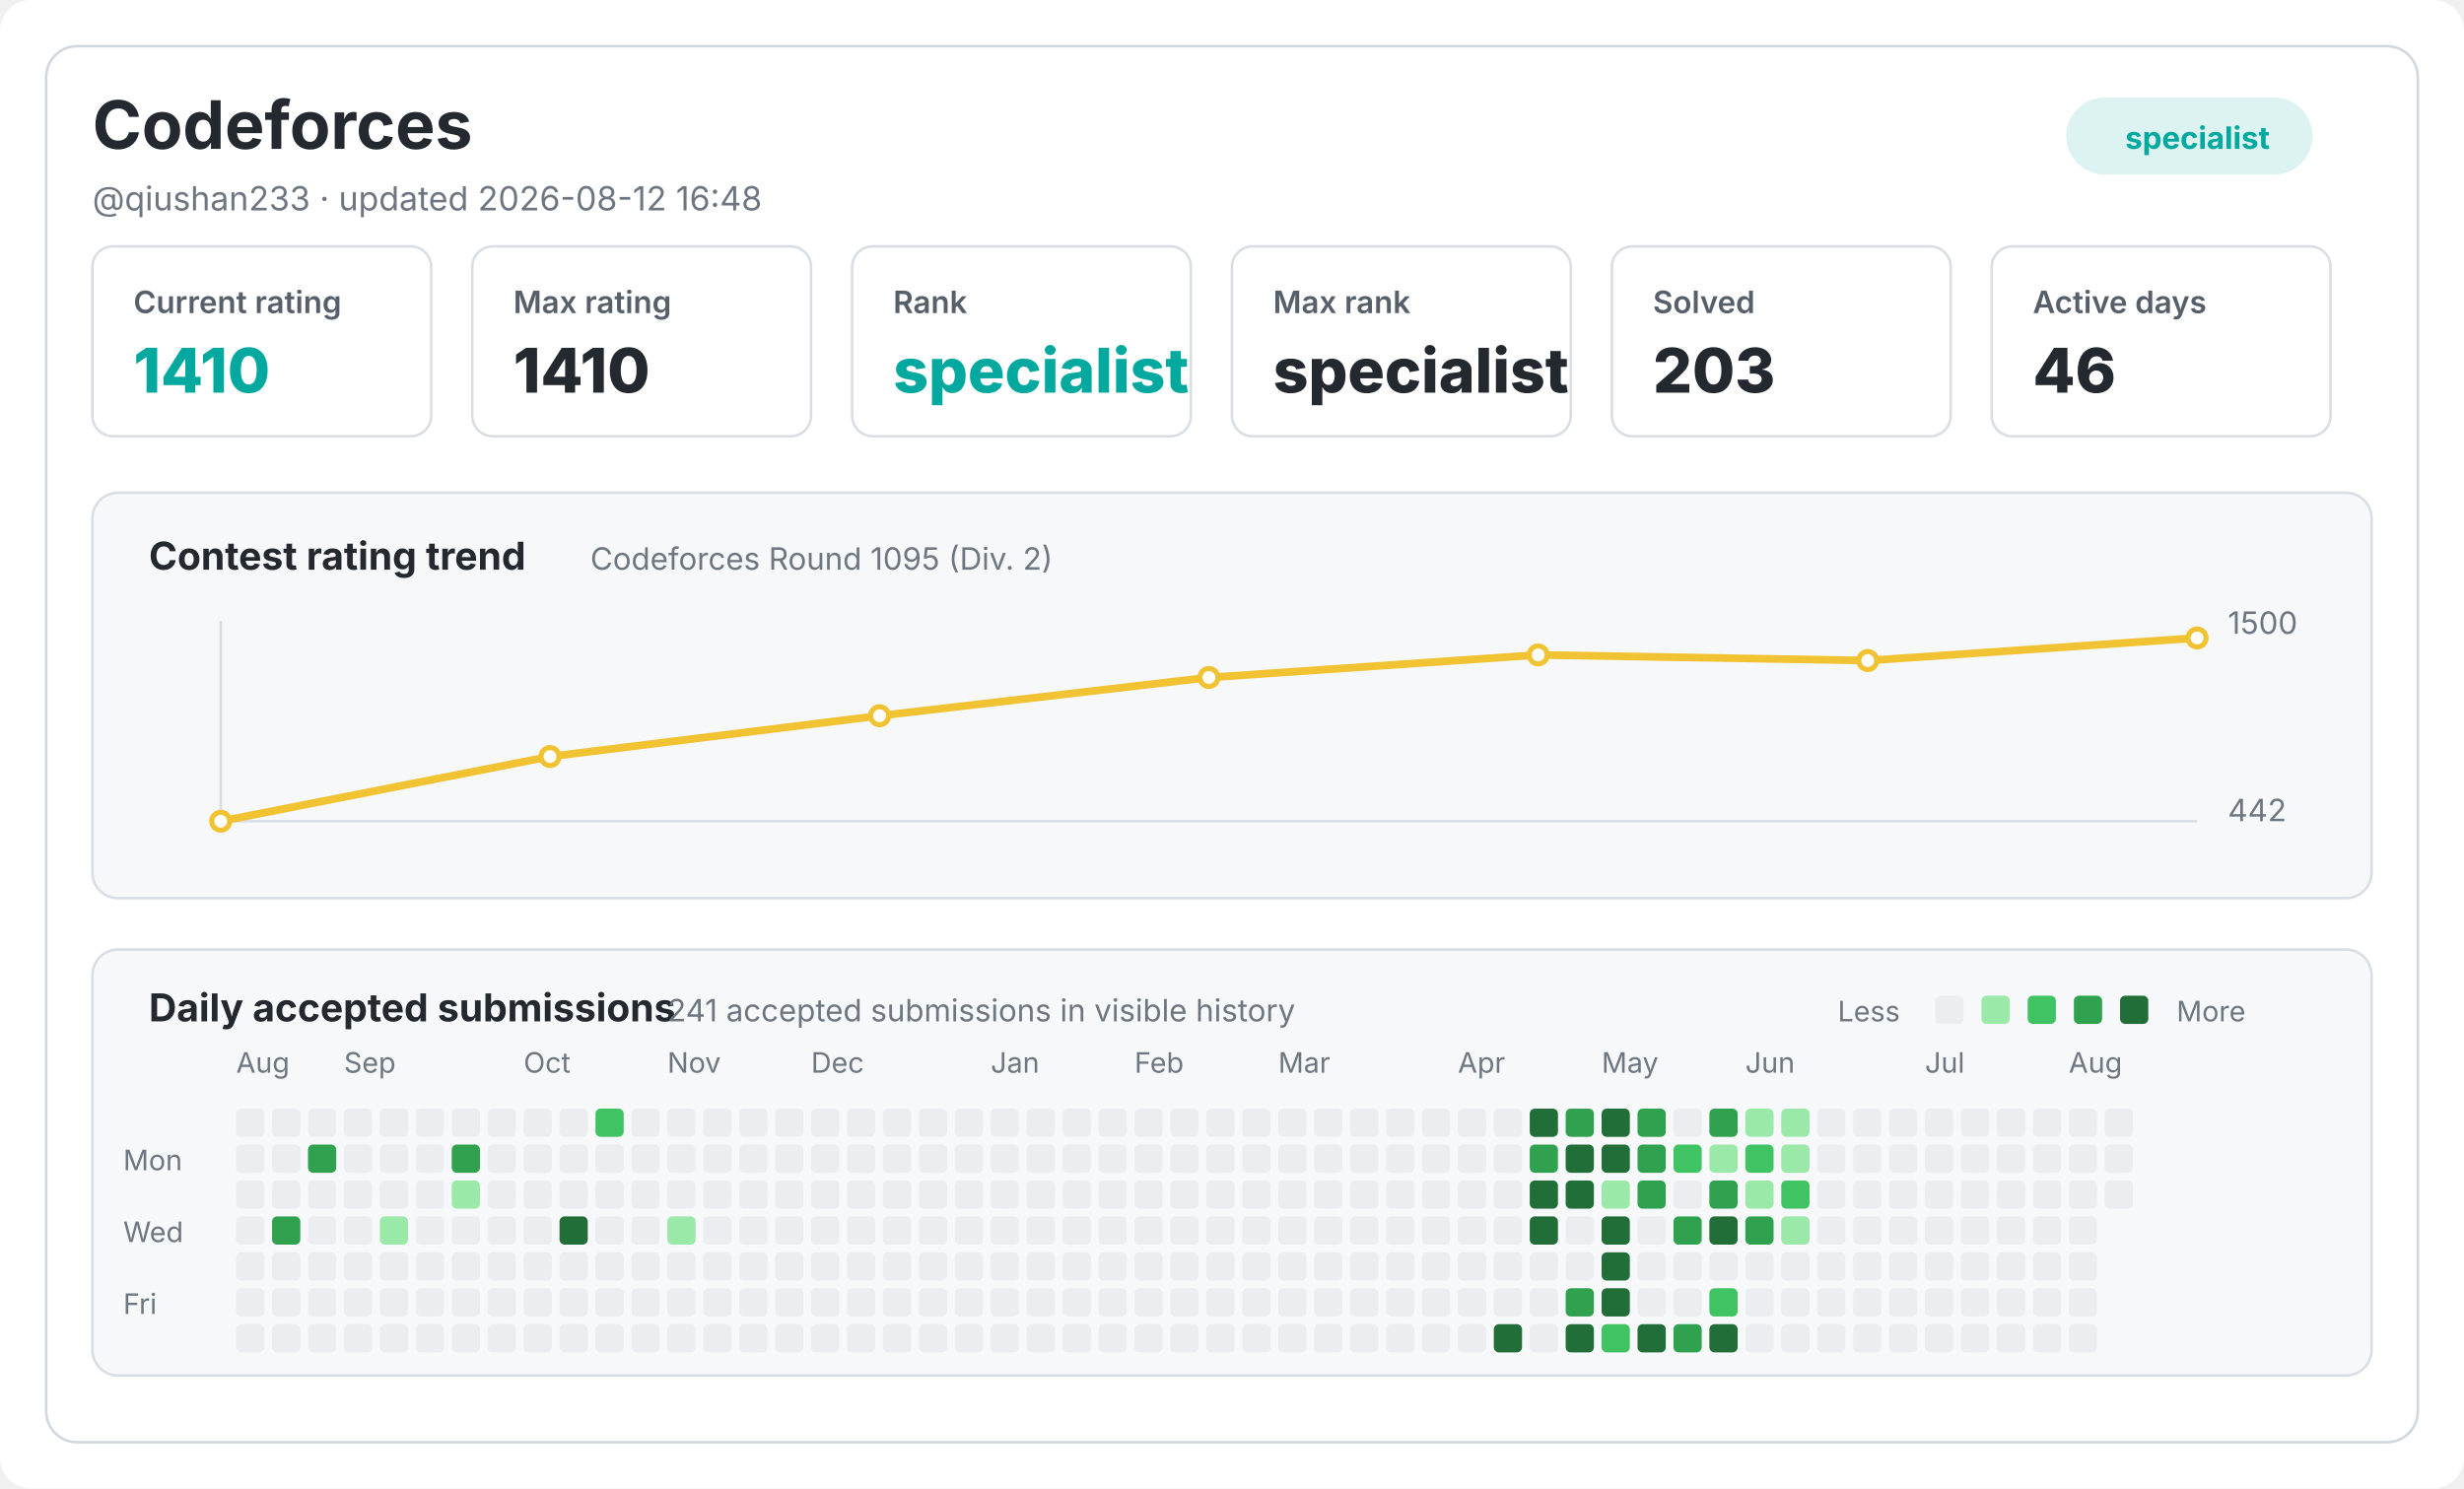
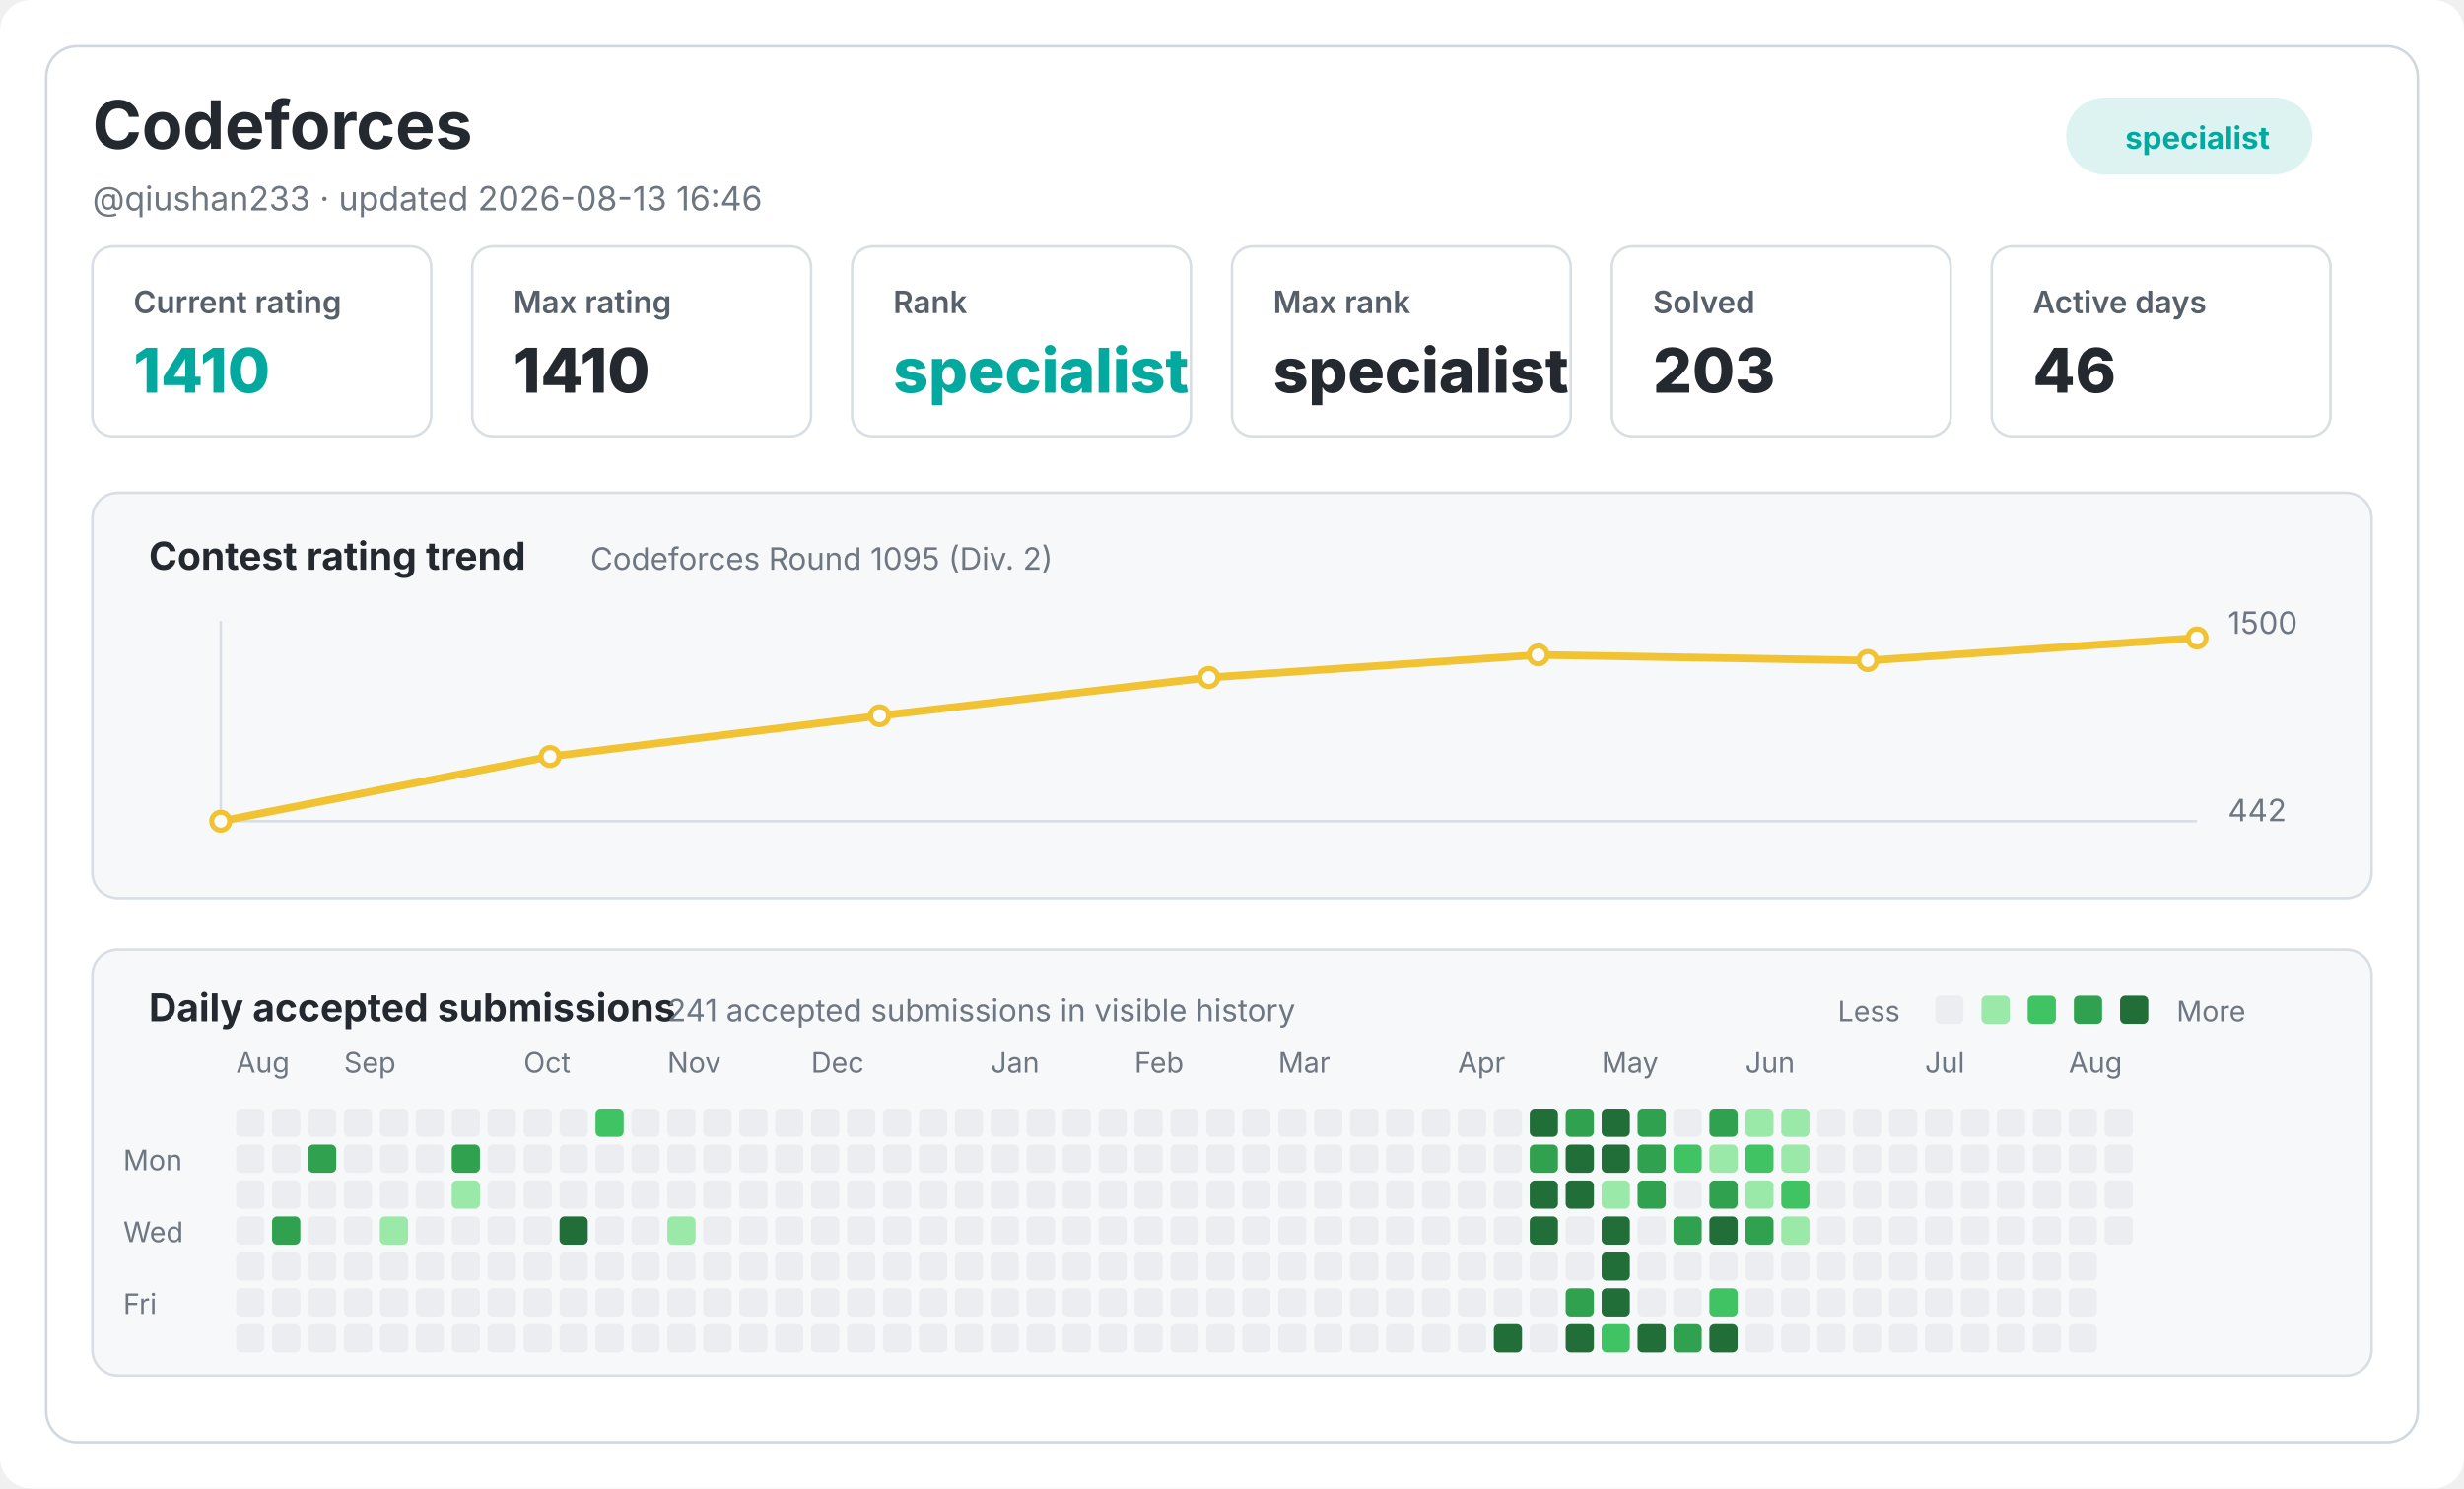
<svg xmlns="http://www.w3.org/2000/svg" width="960" height="580" viewBox="0 0 960 580" role="img" aria-label="Codeforces statistics for qiushan233">
  <style>
  .bg { fill: #ffffff; }
  .shell { fill: #ffffff; stroke: #d0d7de; }
  .soft { fill: #f6f8fa; stroke: #d8dee4; }
  .metric-card { fill: #ffffff; stroke: #d8dee4; }
  .title { font: 700 26px -apple-system,BlinkMacSystemFont,"Segoe UI",sans-serif; fill: #24292f; }
  .subtitle { font: 13px -apple-system,BlinkMacSystemFont,"Segoe UI",sans-serif; fill: #6e7781; }
  .section-title { font: 700 15px -apple-system,BlinkMacSystemFont,"Segoe UI",sans-serif; fill: #24292f; }
  .metric-label { font: 600 12px -apple-system,BlinkMacSystemFont,"Segoe UI",sans-serif; fill: #57606a; }
  .metric-value { font: 800 24px -apple-system,BlinkMacSystemFont,"Segoe UI",sans-serif; fill: #24292f; }
  .muted { font: 12px -apple-system,BlinkMacSystemFont,"Segoe UI",sans-serif; fill: #6e7781; }
  .small { font-size: 11px; }
  .rank { fill: #03a89e; }
  .grid { stroke: #d8dee4; stroke-width: 1; }
  .badge-bg { fill: #03a89e; opacity: 0.14; }
  .badge-text { font: 700 12px -apple-system,BlinkMacSystemFont,"Segoe UI",sans-serif; fill: #03a89e; }
  .heat-cell { cursor: default; transition: stroke 0.12s ease, stroke-width 0.12s ease; }
  .heat-cell:hover { stroke: #0969da; stroke-width: 1.5; }
</style>
  <rect class="bg" width="960" height="580" rx="12" />
  <rect class="shell" x="18" y="18" width="924" height="544" rx="12" />
  <text x="36" y="58" class="title">Codeforces</text>
-   <text x="36" y="82" class="subtitle">@qiushan233 · updated 2026-08-12 16:48</text>
+   <text x="36" y="82" class="subtitle">@qiushan233 · updated 2026-08-13 16:46</text>
  <rect x="805" y="38" width="96" height="30" rx="15" class="badge-bg" />
  <text x="828" y="58" class="badge-text">specialist</text>
  <rect x="36" y="96" width="132" height="74" rx="8" class="metric-card" />
  <text x="52" y="122" class="metric-label">Current rating</text>
  <text x="52" y="153" class="metric-value rank">1410</text>
  <rect x="184" y="96" width="132" height="74" rx="8" class="metric-card" />
  <text x="200" y="122" class="metric-label">Max rating</text>
  <text x="200" y="153" class="metric-value">1410</text>
  <rect x="332" y="96" width="132" height="74" rx="8" class="metric-card" />
  <text x="348" y="122" class="metric-label">Rank</text>
  <text x="348" y="153" class="metric-value rank">specialist</text>
  <rect x="480" y="96" width="132" height="74" rx="8" class="metric-card" />
  <text x="496" y="122" class="metric-label">Max rank</text>
  <text x="496" y="153" class="metric-value">specialist</text>
  <rect x="628" y="96" width="132" height="74" rx="8" class="metric-card" />
  <text x="644" y="122" class="metric-label">Solved</text>
  <text x="644" y="153" class="metric-value">203</text>
  <rect x="776" y="96" width="132" height="74" rx="8" class="metric-card" />
  <text x="792" y="122" class="metric-label">Active days</text>
  <text x="792" y="153" class="metric-value">46</text>
  <rect class="soft" x="36" y="192" width="888" height="158" rx="10" />
  <text x="58" y="222" class="section-title">Contest rating trend</text>
  <text x="230" y="222" class="muted">Codeforces Round 1095 (Div. 2)</text>
  <line x1="86" y1="320" x2="856" y2="320" class="grid" />
  <line x1="86" y1="242" x2="86" y2="320" class="grid" />
  <text x="868" y="247" class="muted">1500</text>
  <text x="868" y="320" class="muted">442</text>
  <polyline points="86.0,320.0 214.3,294.8 342.7,278.9 471.0,264.0 599.3,255.2 727.7,257.4 856.0,248.6" fill="none" stroke="#f1c232" stroke-width="3" stroke-linecap="round" stroke-linejoin="round" />
  <circle cx="86.0" cy="320.0" r="3.5" fill="#fff" stroke="#f1c232" stroke-width="2" />
  <circle cx="214.3" cy="294.8" r="3.5" fill="#fff" stroke="#f1c232" stroke-width="2" />
  <circle cx="342.7" cy="278.9" r="3.5" fill="#fff" stroke="#f1c232" stroke-width="2" />
  <circle cx="471.0" cy="264.0" r="3.5" fill="#fff" stroke="#f1c232" stroke-width="2" />
  <circle cx="599.3" cy="255.2" r="3.5" fill="#fff" stroke="#f1c232" stroke-width="2" />
  <circle cx="727.7" cy="257.4" r="3.5" fill="#fff" stroke="#f1c232" stroke-width="2" />
  <circle cx="856.0" cy="248.6" r="3.5" fill="#fff" stroke="#f1c232" stroke-width="2" />
  <rect class="soft" x="36" y="370" width="888" height="166" rx="10" />
  <text x="58" y="398" class="section-title">Daily accepted submissions</text>
  <text x="260" y="398" class="muted">241 accepted submissions in visible history</text>
  <text x="92" y="418" class="muted small">Aug</text>
  <text x="134" y="418" class="muted small">Sep</text>
  <text x="204" y="418" class="muted small">Oct</text>
  <text x="260" y="418" class="muted small">Nov</text>
  <text x="316" y="418" class="muted small">Dec</text>
  <text x="386" y="418" class="muted small">Jan</text>
  <text x="442" y="418" class="muted small">Feb</text>
  <text x="498" y="418" class="muted small">Mar</text>
  <text x="568" y="418" class="muted small">Apr</text>
  <text x="624" y="418" class="muted small">May</text>
  <text x="680" y="418" class="muted small">Jun</text>
  <text x="750" y="418" class="muted small">Jul</text>
  <text x="806" y="418" class="muted small">Aug</text>
  <text x="48" y="456" class="muted small">Mon</text>
  <text x="48" y="484" class="muted small">Wed</text>
  <text x="48" y="512" class="muted small">Fri</text>
  <rect class="heat-cell" x="92" y="432" width="11" height="11" rx="2" fill="#ebedf0" />
  <rect class="heat-cell" x="92" y="446" width="11" height="11" rx="2" fill="#ebedf0" />
  <rect class="heat-cell" x="92" y="460" width="11" height="11" rx="2" fill="#ebedf0" />
  <rect class="heat-cell" x="92" y="474" width="11" height="11" rx="2" fill="#ebedf0" />
  <rect class="heat-cell" x="92" y="488" width="11" height="11" rx="2" fill="#ebedf0" />
  <rect class="heat-cell" x="92" y="502" width="11" height="11" rx="2" fill="#ebedf0" />
  <rect class="heat-cell" x="92" y="516" width="11" height="11" rx="2" fill="#ebedf0" />
  <rect class="heat-cell" x="106" y="432" width="11" height="11" rx="2" fill="#ebedf0" />
  <rect class="heat-cell" x="106" y="446" width="11" height="11" rx="2" fill="#ebedf0" />
  <rect class="heat-cell" x="106" y="460" width="11" height="11" rx="2" fill="#ebedf0" />
  <rect class="heat-cell" x="106" y="474" width="11" height="11" rx="2" fill="#30a14e" />
  <rect class="heat-cell" x="106" y="488" width="11" height="11" rx="2" fill="#ebedf0" />
  <rect class="heat-cell" x="106" y="502" width="11" height="11" rx="2" fill="#ebedf0" />
  <rect class="heat-cell" x="106" y="516" width="11" height="11" rx="2" fill="#ebedf0" />
  <rect class="heat-cell" x="120" y="432" width="11" height="11" rx="2" fill="#ebedf0" />
  <rect class="heat-cell" x="120" y="446" width="11" height="11" rx="2" fill="#30a14e" />
  <rect class="heat-cell" x="120" y="460" width="11" height="11" rx="2" fill="#ebedf0" />
  <rect class="heat-cell" x="120" y="474" width="11" height="11" rx="2" fill="#ebedf0" />
  <rect class="heat-cell" x="120" y="488" width="11" height="11" rx="2" fill="#ebedf0" />
  <rect class="heat-cell" x="120" y="502" width="11" height="11" rx="2" fill="#ebedf0" />
  <rect class="heat-cell" x="120" y="516" width="11" height="11" rx="2" fill="#ebedf0" />
  <rect class="heat-cell" x="134" y="432" width="11" height="11" rx="2" fill="#ebedf0" />
  <rect class="heat-cell" x="134" y="446" width="11" height="11" rx="2" fill="#ebedf0" />
  <rect class="heat-cell" x="134" y="460" width="11" height="11" rx="2" fill="#ebedf0" />
  <rect class="heat-cell" x="134" y="474" width="11" height="11" rx="2" fill="#ebedf0" />
  <rect class="heat-cell" x="134" y="488" width="11" height="11" rx="2" fill="#ebedf0" />
  <rect class="heat-cell" x="134" y="502" width="11" height="11" rx="2" fill="#ebedf0" />
  <rect class="heat-cell" x="134" y="516" width="11" height="11" rx="2" fill="#ebedf0" />
  <rect class="heat-cell" x="148" y="432" width="11" height="11" rx="2" fill="#ebedf0" />
  <rect class="heat-cell" x="148" y="446" width="11" height="11" rx="2" fill="#ebedf0" />
  <rect class="heat-cell" x="148" y="460" width="11" height="11" rx="2" fill="#ebedf0" />
  <rect class="heat-cell" x="148" y="474" width="11" height="11" rx="2" fill="#9be9a8" />
  <rect class="heat-cell" x="148" y="488" width="11" height="11" rx="2" fill="#ebedf0" />
  <rect class="heat-cell" x="148" y="502" width="11" height="11" rx="2" fill="#ebedf0" />
  <rect class="heat-cell" x="148" y="516" width="11" height="11" rx="2" fill="#ebedf0" />
  <rect class="heat-cell" x="162" y="432" width="11" height="11" rx="2" fill="#ebedf0" />
  <rect class="heat-cell" x="162" y="446" width="11" height="11" rx="2" fill="#ebedf0" />
  <rect class="heat-cell" x="162" y="460" width="11" height="11" rx="2" fill="#ebedf0" />
  <rect class="heat-cell" x="162" y="474" width="11" height="11" rx="2" fill="#ebedf0" />
  <rect class="heat-cell" x="162" y="488" width="11" height="11" rx="2" fill="#ebedf0" />
  <rect class="heat-cell" x="162" y="502" width="11" height="11" rx="2" fill="#ebedf0" />
  <rect class="heat-cell" x="162" y="516" width="11" height="11" rx="2" fill="#ebedf0" />
  <rect class="heat-cell" x="176" y="432" width="11" height="11" rx="2" fill="#ebedf0" />
  <rect class="heat-cell" x="176" y="446" width="11" height="11" rx="2" fill="#30a14e" />
  <rect class="heat-cell" x="176" y="460" width="11" height="11" rx="2" fill="#9be9a8" />
  <rect class="heat-cell" x="176" y="474" width="11" height="11" rx="2" fill="#ebedf0" />
  <rect class="heat-cell" x="176" y="488" width="11" height="11" rx="2" fill="#ebedf0" />
  <rect class="heat-cell" x="176" y="502" width="11" height="11" rx="2" fill="#ebedf0" />
  <rect class="heat-cell" x="176" y="516" width="11" height="11" rx="2" fill="#ebedf0" />
  <rect class="heat-cell" x="190" y="432" width="11" height="11" rx="2" fill="#ebedf0" />
  <rect class="heat-cell" x="190" y="446" width="11" height="11" rx="2" fill="#ebedf0" />
  <rect class="heat-cell" x="190" y="460" width="11" height="11" rx="2" fill="#ebedf0" />
  <rect class="heat-cell" x="190" y="474" width="11" height="11" rx="2" fill="#ebedf0" />
  <rect class="heat-cell" x="190" y="488" width="11" height="11" rx="2" fill="#ebedf0" />
  <rect class="heat-cell" x="190" y="502" width="11" height="11" rx="2" fill="#ebedf0" />
  <rect class="heat-cell" x="190" y="516" width="11" height="11" rx="2" fill="#ebedf0" />
  <rect class="heat-cell" x="204" y="432" width="11" height="11" rx="2" fill="#ebedf0" />
  <rect class="heat-cell" x="204" y="446" width="11" height="11" rx="2" fill="#ebedf0" />
  <rect class="heat-cell" x="204" y="460" width="11" height="11" rx="2" fill="#ebedf0" />
  <rect class="heat-cell" x="204" y="474" width="11" height="11" rx="2" fill="#ebedf0" />
  <rect class="heat-cell" x="204" y="488" width="11" height="11" rx="2" fill="#ebedf0" />
  <rect class="heat-cell" x="204" y="502" width="11" height="11" rx="2" fill="#ebedf0" />
  <rect class="heat-cell" x="204" y="516" width="11" height="11" rx="2" fill="#ebedf0" />
  <rect class="heat-cell" x="218" y="432" width="11" height="11" rx="2" fill="#ebedf0" />
  <rect class="heat-cell" x="218" y="446" width="11" height="11" rx="2" fill="#ebedf0" />
  <rect class="heat-cell" x="218" y="460" width="11" height="11" rx="2" fill="#ebedf0" />
  <rect class="heat-cell" x="218" y="474" width="11" height="11" rx="2" fill="#216e39" />
  <rect class="heat-cell" x="218" y="488" width="11" height="11" rx="2" fill="#ebedf0" />
  <rect class="heat-cell" x="218" y="502" width="11" height="11" rx="2" fill="#ebedf0" />
  <rect class="heat-cell" x="218" y="516" width="11" height="11" rx="2" fill="#ebedf0" />
  <rect class="heat-cell" x="232" y="432" width="11" height="11" rx="2" fill="#40c463" />
  <rect class="heat-cell" x="232" y="446" width="11" height="11" rx="2" fill="#ebedf0" />
  <rect class="heat-cell" x="232" y="460" width="11" height="11" rx="2" fill="#ebedf0" />
  <rect class="heat-cell" x="232" y="474" width="11" height="11" rx="2" fill="#ebedf0" />
  <rect class="heat-cell" x="232" y="488" width="11" height="11" rx="2" fill="#ebedf0" />
  <rect class="heat-cell" x="232" y="502" width="11" height="11" rx="2" fill="#ebedf0" />
  <rect class="heat-cell" x="232" y="516" width="11" height="11" rx="2" fill="#ebedf0" />
  <rect class="heat-cell" x="246" y="432" width="11" height="11" rx="2" fill="#ebedf0" />
  <rect class="heat-cell" x="246" y="446" width="11" height="11" rx="2" fill="#ebedf0" />
  <rect class="heat-cell" x="246" y="460" width="11" height="11" rx="2" fill="#ebedf0" />
  <rect class="heat-cell" x="246" y="474" width="11" height="11" rx="2" fill="#ebedf0" />
  <rect class="heat-cell" x="246" y="488" width="11" height="11" rx="2" fill="#ebedf0" />
  <rect class="heat-cell" x="246" y="502" width="11" height="11" rx="2" fill="#ebedf0" />
  <rect class="heat-cell" x="246" y="516" width="11" height="11" rx="2" fill="#ebedf0" />
  <rect class="heat-cell" x="260" y="432" width="11" height="11" rx="2" fill="#ebedf0" />
  <rect class="heat-cell" x="260" y="446" width="11" height="11" rx="2" fill="#ebedf0" />
  <rect class="heat-cell" x="260" y="460" width="11" height="11" rx="2" fill="#ebedf0" />
  <rect class="heat-cell" x="260" y="474" width="11" height="11" rx="2" fill="#9be9a8" />
  <rect class="heat-cell" x="260" y="488" width="11" height="11" rx="2" fill="#ebedf0" />
  <rect class="heat-cell" x="260" y="502" width="11" height="11" rx="2" fill="#ebedf0" />
  <rect class="heat-cell" x="260" y="516" width="11" height="11" rx="2" fill="#ebedf0" />
  <rect class="heat-cell" x="274" y="432" width="11" height="11" rx="2" fill="#ebedf0" />
  <rect class="heat-cell" x="274" y="446" width="11" height="11" rx="2" fill="#ebedf0" />
  <rect class="heat-cell" x="274" y="460" width="11" height="11" rx="2" fill="#ebedf0" />
  <rect class="heat-cell" x="274" y="474" width="11" height="11" rx="2" fill="#ebedf0" />
  <rect class="heat-cell" x="274" y="488" width="11" height="11" rx="2" fill="#ebedf0" />
  <rect class="heat-cell" x="274" y="502" width="11" height="11" rx="2" fill="#ebedf0" />
  <rect class="heat-cell" x="274" y="516" width="11" height="11" rx="2" fill="#ebedf0" />
  <rect class="heat-cell" x="288" y="432" width="11" height="11" rx="2" fill="#ebedf0" />
  <rect class="heat-cell" x="288" y="446" width="11" height="11" rx="2" fill="#ebedf0" />
  <rect class="heat-cell" x="288" y="460" width="11" height="11" rx="2" fill="#ebedf0" />
  <rect class="heat-cell" x="288" y="474" width="11" height="11" rx="2" fill="#ebedf0" />
  <rect class="heat-cell" x="288" y="488" width="11" height="11" rx="2" fill="#ebedf0" />
  <rect class="heat-cell" x="288" y="502" width="11" height="11" rx="2" fill="#ebedf0" />
  <rect class="heat-cell" x="288" y="516" width="11" height="11" rx="2" fill="#ebedf0" />
  <rect class="heat-cell" x="302" y="432" width="11" height="11" rx="2" fill="#ebedf0" />
  <rect class="heat-cell" x="302" y="446" width="11" height="11" rx="2" fill="#ebedf0" />
  <rect class="heat-cell" x="302" y="460" width="11" height="11" rx="2" fill="#ebedf0" />
  <rect class="heat-cell" x="302" y="474" width="11" height="11" rx="2" fill="#ebedf0" />
  <rect class="heat-cell" x="302" y="488" width="11" height="11" rx="2" fill="#ebedf0" />
  <rect class="heat-cell" x="302" y="502" width="11" height="11" rx="2" fill="#ebedf0" />
  <rect class="heat-cell" x="302" y="516" width="11" height="11" rx="2" fill="#ebedf0" />
  <rect class="heat-cell" x="316" y="432" width="11" height="11" rx="2" fill="#ebedf0" />
  <rect class="heat-cell" x="316" y="446" width="11" height="11" rx="2" fill="#ebedf0" />
  <rect class="heat-cell" x="316" y="460" width="11" height="11" rx="2" fill="#ebedf0" />
  <rect class="heat-cell" x="316" y="474" width="11" height="11" rx="2" fill="#ebedf0" />
  <rect class="heat-cell" x="316" y="488" width="11" height="11" rx="2" fill="#ebedf0" />
  <rect class="heat-cell" x="316" y="502" width="11" height="11" rx="2" fill="#ebedf0" />
  <rect class="heat-cell" x="316" y="516" width="11" height="11" rx="2" fill="#ebedf0" />
  <rect class="heat-cell" x="330" y="432" width="11" height="11" rx="2" fill="#ebedf0" />
  <rect class="heat-cell" x="330" y="446" width="11" height="11" rx="2" fill="#ebedf0" />
  <rect class="heat-cell" x="330" y="460" width="11" height="11" rx="2" fill="#ebedf0" />
  <rect class="heat-cell" x="330" y="474" width="11" height="11" rx="2" fill="#ebedf0" />
  <rect class="heat-cell" x="330" y="488" width="11" height="11" rx="2" fill="#ebedf0" />
  <rect class="heat-cell" x="330" y="502" width="11" height="11" rx="2" fill="#ebedf0" />
  <rect class="heat-cell" x="330" y="516" width="11" height="11" rx="2" fill="#ebedf0" />
  <rect class="heat-cell" x="344" y="432" width="11" height="11" rx="2" fill="#ebedf0" />
  <rect class="heat-cell" x="344" y="446" width="11" height="11" rx="2" fill="#ebedf0" />
  <rect class="heat-cell" x="344" y="460" width="11" height="11" rx="2" fill="#ebedf0" />
  <rect class="heat-cell" x="344" y="474" width="11" height="11" rx="2" fill="#ebedf0" />
  <rect class="heat-cell" x="344" y="488" width="11" height="11" rx="2" fill="#ebedf0" />
  <rect class="heat-cell" x="344" y="502" width="11" height="11" rx="2" fill="#ebedf0" />
  <rect class="heat-cell" x="344" y="516" width="11" height="11" rx="2" fill="#ebedf0" />
  <rect class="heat-cell" x="358" y="432" width="11" height="11" rx="2" fill="#ebedf0" />
  <rect class="heat-cell" x="358" y="446" width="11" height="11" rx="2" fill="#ebedf0" />
  <rect class="heat-cell" x="358" y="460" width="11" height="11" rx="2" fill="#ebedf0" />
  <rect class="heat-cell" x="358" y="474" width="11" height="11" rx="2" fill="#ebedf0" />
  <rect class="heat-cell" x="358" y="488" width="11" height="11" rx="2" fill="#ebedf0" />
  <rect class="heat-cell" x="358" y="502" width="11" height="11" rx="2" fill="#ebedf0" />
  <rect class="heat-cell" x="358" y="516" width="11" height="11" rx="2" fill="#ebedf0" />
  <rect class="heat-cell" x="372" y="432" width="11" height="11" rx="2" fill="#ebedf0" />
  <rect class="heat-cell" x="372" y="446" width="11" height="11" rx="2" fill="#ebedf0" />
  <rect class="heat-cell" x="372" y="460" width="11" height="11" rx="2" fill="#ebedf0" />
  <rect class="heat-cell" x="372" y="474" width="11" height="11" rx="2" fill="#ebedf0" />
  <rect class="heat-cell" x="372" y="488" width="11" height="11" rx="2" fill="#ebedf0" />
  <rect class="heat-cell" x="372" y="502" width="11" height="11" rx="2" fill="#ebedf0" />
  <rect class="heat-cell" x="372" y="516" width="11" height="11" rx="2" fill="#ebedf0" />
  <rect class="heat-cell" x="386" y="432" width="11" height="11" rx="2" fill="#ebedf0" />
  <rect class="heat-cell" x="386" y="446" width="11" height="11" rx="2" fill="#ebedf0" />
  <rect class="heat-cell" x="386" y="460" width="11" height="11" rx="2" fill="#ebedf0" />
  <rect class="heat-cell" x="386" y="474" width="11" height="11" rx="2" fill="#ebedf0" />
  <rect class="heat-cell" x="386" y="488" width="11" height="11" rx="2" fill="#ebedf0" />
  <rect class="heat-cell" x="386" y="502" width="11" height="11" rx="2" fill="#ebedf0" />
  <rect class="heat-cell" x="386" y="516" width="11" height="11" rx="2" fill="#ebedf0" />
  <rect class="heat-cell" x="400" y="432" width="11" height="11" rx="2" fill="#ebedf0" />
  <rect class="heat-cell" x="400" y="446" width="11" height="11" rx="2" fill="#ebedf0" />
  <rect class="heat-cell" x="400" y="460" width="11" height="11" rx="2" fill="#ebedf0" />
  <rect class="heat-cell" x="400" y="474" width="11" height="11" rx="2" fill="#ebedf0" />
  <rect class="heat-cell" x="400" y="488" width="11" height="11" rx="2" fill="#ebedf0" />
  <rect class="heat-cell" x="400" y="502" width="11" height="11" rx="2" fill="#ebedf0" />
  <rect class="heat-cell" x="400" y="516" width="11" height="11" rx="2" fill="#ebedf0" />
  <rect class="heat-cell" x="414" y="432" width="11" height="11" rx="2" fill="#ebedf0" />
  <rect class="heat-cell" x="414" y="446" width="11" height="11" rx="2" fill="#ebedf0" />
  <rect class="heat-cell" x="414" y="460" width="11" height="11" rx="2" fill="#ebedf0" />
  <rect class="heat-cell" x="414" y="474" width="11" height="11" rx="2" fill="#ebedf0" />
  <rect class="heat-cell" x="414" y="488" width="11" height="11" rx="2" fill="#ebedf0" />
  <rect class="heat-cell" x="414" y="502" width="11" height="11" rx="2" fill="#ebedf0" />
  <rect class="heat-cell" x="414" y="516" width="11" height="11" rx="2" fill="#ebedf0" />
  <rect class="heat-cell" x="428" y="432" width="11" height="11" rx="2" fill="#ebedf0" />
  <rect class="heat-cell" x="428" y="446" width="11" height="11" rx="2" fill="#ebedf0" />
  <rect class="heat-cell" x="428" y="460" width="11" height="11" rx="2" fill="#ebedf0" />
  <rect class="heat-cell" x="428" y="474" width="11" height="11" rx="2" fill="#ebedf0" />
  <rect class="heat-cell" x="428" y="488" width="11" height="11" rx="2" fill="#ebedf0" />
  <rect class="heat-cell" x="428" y="502" width="11" height="11" rx="2" fill="#ebedf0" />
  <rect class="heat-cell" x="428" y="516" width="11" height="11" rx="2" fill="#ebedf0" />
  <rect class="heat-cell" x="442" y="432" width="11" height="11" rx="2" fill="#ebedf0" />
  <rect class="heat-cell" x="442" y="446" width="11" height="11" rx="2" fill="#ebedf0" />
  <rect class="heat-cell" x="442" y="460" width="11" height="11" rx="2" fill="#ebedf0" />
  <rect class="heat-cell" x="442" y="474" width="11" height="11" rx="2" fill="#ebedf0" />
  <rect class="heat-cell" x="442" y="488" width="11" height="11" rx="2" fill="#ebedf0" />
  <rect class="heat-cell" x="442" y="502" width="11" height="11" rx="2" fill="#ebedf0" />
  <rect class="heat-cell" x="442" y="516" width="11" height="11" rx="2" fill="#ebedf0" />
  <rect class="heat-cell" x="456" y="432" width="11" height="11" rx="2" fill="#ebedf0" />
  <rect class="heat-cell" x="456" y="446" width="11" height="11" rx="2" fill="#ebedf0" />
  <rect class="heat-cell" x="456" y="460" width="11" height="11" rx="2" fill="#ebedf0" />
  <rect class="heat-cell" x="456" y="474" width="11" height="11" rx="2" fill="#ebedf0" />
  <rect class="heat-cell" x="456" y="488" width="11" height="11" rx="2" fill="#ebedf0" />
  <rect class="heat-cell" x="456" y="502" width="11" height="11" rx="2" fill="#ebedf0" />
  <rect class="heat-cell" x="456" y="516" width="11" height="11" rx="2" fill="#ebedf0" />
  <rect class="heat-cell" x="470" y="432" width="11" height="11" rx="2" fill="#ebedf0" />
  <rect class="heat-cell" x="470" y="446" width="11" height="11" rx="2" fill="#ebedf0" />
  <rect class="heat-cell" x="470" y="460" width="11" height="11" rx="2" fill="#ebedf0" />
  <rect class="heat-cell" x="470" y="474" width="11" height="11" rx="2" fill="#ebedf0" />
  <rect class="heat-cell" x="470" y="488" width="11" height="11" rx="2" fill="#ebedf0" />
  <rect class="heat-cell" x="470" y="502" width="11" height="11" rx="2" fill="#ebedf0" />
  <rect class="heat-cell" x="470" y="516" width="11" height="11" rx="2" fill="#ebedf0" />
  <rect class="heat-cell" x="484" y="432" width="11" height="11" rx="2" fill="#ebedf0" />
  <rect class="heat-cell" x="484" y="446" width="11" height="11" rx="2" fill="#ebedf0" />
  <rect class="heat-cell" x="484" y="460" width="11" height="11" rx="2" fill="#ebedf0" />
  <rect class="heat-cell" x="484" y="474" width="11" height="11" rx="2" fill="#ebedf0" />
  <rect class="heat-cell" x="484" y="488" width="11" height="11" rx="2" fill="#ebedf0" />
  <rect class="heat-cell" x="484" y="502" width="11" height="11" rx="2" fill="#ebedf0" />
  <rect class="heat-cell" x="484" y="516" width="11" height="11" rx="2" fill="#ebedf0" />
  <rect class="heat-cell" x="498" y="432" width="11" height="11" rx="2" fill="#ebedf0" />
  <rect class="heat-cell" x="498" y="446" width="11" height="11" rx="2" fill="#ebedf0" />
  <rect class="heat-cell" x="498" y="460" width="11" height="11" rx="2" fill="#ebedf0" />
  <rect class="heat-cell" x="498" y="474" width="11" height="11" rx="2" fill="#ebedf0" />
  <rect class="heat-cell" x="498" y="488" width="11" height="11" rx="2" fill="#ebedf0" />
  <rect class="heat-cell" x="498" y="502" width="11" height="11" rx="2" fill="#ebedf0" />
  <rect class="heat-cell" x="498" y="516" width="11" height="11" rx="2" fill="#ebedf0" />
  <rect class="heat-cell" x="512" y="432" width="11" height="11" rx="2" fill="#ebedf0" />
  <rect class="heat-cell" x="512" y="446" width="11" height="11" rx="2" fill="#ebedf0" />
  <rect class="heat-cell" x="512" y="460" width="11" height="11" rx="2" fill="#ebedf0" />
  <rect class="heat-cell" x="512" y="474" width="11" height="11" rx="2" fill="#ebedf0" />
  <rect class="heat-cell" x="512" y="488" width="11" height="11" rx="2" fill="#ebedf0" />
  <rect class="heat-cell" x="512" y="502" width="11" height="11" rx="2" fill="#ebedf0" />
  <rect class="heat-cell" x="512" y="516" width="11" height="11" rx="2" fill="#ebedf0" />
  <rect class="heat-cell" x="526" y="432" width="11" height="11" rx="2" fill="#ebedf0" />
  <rect class="heat-cell" x="526" y="446" width="11" height="11" rx="2" fill="#ebedf0" />
  <rect class="heat-cell" x="526" y="460" width="11" height="11" rx="2" fill="#ebedf0" />
  <rect class="heat-cell" x="526" y="474" width="11" height="11" rx="2" fill="#ebedf0" />
  <rect class="heat-cell" x="526" y="488" width="11" height="11" rx="2" fill="#ebedf0" />
  <rect class="heat-cell" x="526" y="502" width="11" height="11" rx="2" fill="#ebedf0" />
  <rect class="heat-cell" x="526" y="516" width="11" height="11" rx="2" fill="#ebedf0" />
  <rect class="heat-cell" x="540" y="432" width="11" height="11" rx="2" fill="#ebedf0" />
  <rect class="heat-cell" x="540" y="446" width="11" height="11" rx="2" fill="#ebedf0" />
  <rect class="heat-cell" x="540" y="460" width="11" height="11" rx="2" fill="#ebedf0" />
  <rect class="heat-cell" x="540" y="474" width="11" height="11" rx="2" fill="#ebedf0" />
  <rect class="heat-cell" x="540" y="488" width="11" height="11" rx="2" fill="#ebedf0" />
  <rect class="heat-cell" x="540" y="502" width="11" height="11" rx="2" fill="#ebedf0" />
  <rect class="heat-cell" x="540" y="516" width="11" height="11" rx="2" fill="#ebedf0" />
  <rect class="heat-cell" x="554" y="432" width="11" height="11" rx="2" fill="#ebedf0" />
  <rect class="heat-cell" x="554" y="446" width="11" height="11" rx="2" fill="#ebedf0" />
  <rect class="heat-cell" x="554" y="460" width="11" height="11" rx="2" fill="#ebedf0" />
  <rect class="heat-cell" x="554" y="474" width="11" height="11" rx="2" fill="#ebedf0" />
  <rect class="heat-cell" x="554" y="488" width="11" height="11" rx="2" fill="#ebedf0" />
  <rect class="heat-cell" x="554" y="502" width="11" height="11" rx="2" fill="#ebedf0" />
  <rect class="heat-cell" x="554" y="516" width="11" height="11" rx="2" fill="#ebedf0" />
  <rect class="heat-cell" x="568" y="432" width="11" height="11" rx="2" fill="#ebedf0" />
  <rect class="heat-cell" x="568" y="446" width="11" height="11" rx="2" fill="#ebedf0" />
  <rect class="heat-cell" x="568" y="460" width="11" height="11" rx="2" fill="#ebedf0" />
  <rect class="heat-cell" x="568" y="474" width="11" height="11" rx="2" fill="#ebedf0" />
  <rect class="heat-cell" x="568" y="488" width="11" height="11" rx="2" fill="#ebedf0" />
  <rect class="heat-cell" x="568" y="502" width="11" height="11" rx="2" fill="#ebedf0" />
  <rect class="heat-cell" x="568" y="516" width="11" height="11" rx="2" fill="#ebedf0" />
  <rect class="heat-cell" x="582" y="432" width="11" height="11" rx="2" fill="#ebedf0" />
  <rect class="heat-cell" x="582" y="446" width="11" height="11" rx="2" fill="#ebedf0" />
  <rect class="heat-cell" x="582" y="460" width="11" height="11" rx="2" fill="#ebedf0" />
  <rect class="heat-cell" x="582" y="474" width="11" height="11" rx="2" fill="#ebedf0" />
  <rect class="heat-cell" x="582" y="488" width="11" height="11" rx="2" fill="#ebedf0" />
  <rect class="heat-cell" x="582" y="502" width="11" height="11" rx="2" fill="#ebedf0" />
  <rect class="heat-cell" x="582" y="516" width="11" height="11" rx="2" fill="#216e39" />
  <rect class="heat-cell" x="596" y="432" width="11" height="11" rx="2" fill="#216e39" />
  <rect class="heat-cell" x="596" y="446" width="11" height="11" rx="2" fill="#30a14e" />
  <rect class="heat-cell" x="596" y="460" width="11" height="11" rx="2" fill="#216e39" />
  <rect class="heat-cell" x="596" y="474" width="11" height="11" rx="2" fill="#216e39" />
  <rect class="heat-cell" x="596" y="488" width="11" height="11" rx="2" fill="#ebedf0" />
  <rect class="heat-cell" x="596" y="502" width="11" height="11" rx="2" fill="#ebedf0" />
  <rect class="heat-cell" x="596" y="516" width="11" height="11" rx="2" fill="#ebedf0" />
  <rect class="heat-cell" x="610" y="432" width="11" height="11" rx="2" fill="#30a14e" />
  <rect class="heat-cell" x="610" y="446" width="11" height="11" rx="2" fill="#216e39" />
  <rect class="heat-cell" x="610" y="460" width="11" height="11" rx="2" fill="#216e39" />
  <rect class="heat-cell" x="610" y="474" width="11" height="11" rx="2" fill="#ebedf0" />
  <rect class="heat-cell" x="610" y="488" width="11" height="11" rx="2" fill="#ebedf0" />
  <rect class="heat-cell" x="610" y="502" width="11" height="11" rx="2" fill="#30a14e" />
  <rect class="heat-cell" x="610" y="516" width="11" height="11" rx="2" fill="#216e39" />
  <rect class="heat-cell" x="624" y="432" width="11" height="11" rx="2" fill="#216e39" />
  <rect class="heat-cell" x="624" y="446" width="11" height="11" rx="2" fill="#216e39" />
  <rect class="heat-cell" x="624" y="460" width="11" height="11" rx="2" fill="#9be9a8" />
  <rect class="heat-cell" x="624" y="474" width="11" height="11" rx="2" fill="#216e39" />
  <rect class="heat-cell" x="624" y="488" width="11" height="11" rx="2" fill="#216e39" />
  <rect class="heat-cell" x="624" y="502" width="11" height="11" rx="2" fill="#216e39" />
  <rect class="heat-cell" x="624" y="516" width="11" height="11" rx="2" fill="#40c463" />
  <rect class="heat-cell" x="638" y="432" width="11" height="11" rx="2" fill="#30a14e" />
  <rect class="heat-cell" x="638" y="446" width="11" height="11" rx="2" fill="#30a14e" />
  <rect class="heat-cell" x="638" y="460" width="11" height="11" rx="2" fill="#30a14e" />
  <rect class="heat-cell" x="638" y="474" width="11" height="11" rx="2" fill="#ebedf0" />
  <rect class="heat-cell" x="638" y="488" width="11" height="11" rx="2" fill="#ebedf0" />
  <rect class="heat-cell" x="638" y="502" width="11" height="11" rx="2" fill="#ebedf0" />
  <rect class="heat-cell" x="638" y="516" width="11" height="11" rx="2" fill="#216e39" />
  <rect class="heat-cell" x="652" y="432" width="11" height="11" rx="2" fill="#ebedf0" />
  <rect class="heat-cell" x="652" y="446" width="11" height="11" rx="2" fill="#40c463" />
  <rect class="heat-cell" x="652" y="460" width="11" height="11" rx="2" fill="#ebedf0" />
  <rect class="heat-cell" x="652" y="474" width="11" height="11" rx="2" fill="#30a14e" />
  <rect class="heat-cell" x="652" y="488" width="11" height="11" rx="2" fill="#ebedf0" />
  <rect class="heat-cell" x="652" y="502" width="11" height="11" rx="2" fill="#ebedf0" />
  <rect class="heat-cell" x="652" y="516" width="11" height="11" rx="2" fill="#30a14e" />
  <rect class="heat-cell" x="666" y="432" width="11" height="11" rx="2" fill="#30a14e" />
  <rect class="heat-cell" x="666" y="446" width="11" height="11" rx="2" fill="#9be9a8" />
  <rect class="heat-cell" x="666" y="460" width="11" height="11" rx="2" fill="#30a14e" />
  <rect class="heat-cell" x="666" y="474" width="11" height="11" rx="2" fill="#216e39" />
  <rect class="heat-cell" x="666" y="488" width="11" height="11" rx="2" fill="#ebedf0" />
  <rect class="heat-cell" x="666" y="502" width="11" height="11" rx="2" fill="#40c463" />
  <rect class="heat-cell" x="666" y="516" width="11" height="11" rx="2" fill="#216e39" />
  <rect class="heat-cell" x="680" y="432" width="11" height="11" rx="2" fill="#9be9a8" />
  <rect class="heat-cell" x="680" y="446" width="11" height="11" rx="2" fill="#40c463" />
  <rect class="heat-cell" x="680" y="460" width="11" height="11" rx="2" fill="#9be9a8" />
  <rect class="heat-cell" x="680" y="474" width="11" height="11" rx="2" fill="#30a14e" />
  <rect class="heat-cell" x="680" y="488" width="11" height="11" rx="2" fill="#ebedf0" />
  <rect class="heat-cell" x="680" y="502" width="11" height="11" rx="2" fill="#ebedf0" />
  <rect class="heat-cell" x="680" y="516" width="11" height="11" rx="2" fill="#ebedf0" />
  <rect class="heat-cell" x="694" y="432" width="11" height="11" rx="2" fill="#9be9a8" />
  <rect class="heat-cell" x="694" y="446" width="11" height="11" rx="2" fill="#9be9a8" />
  <rect class="heat-cell" x="694" y="460" width="11" height="11" rx="2" fill="#40c463" />
  <rect class="heat-cell" x="694" y="474" width="11" height="11" rx="2" fill="#9be9a8" />
  <rect class="heat-cell" x="694" y="488" width="11" height="11" rx="2" fill="#ebedf0" />
  <rect class="heat-cell" x="694" y="502" width="11" height="11" rx="2" fill="#ebedf0" />
  <rect class="heat-cell" x="694" y="516" width="11" height="11" rx="2" fill="#ebedf0" />
  <rect class="heat-cell" x="708" y="432" width="11" height="11" rx="2" fill="#ebedf0" />
  <rect class="heat-cell" x="708" y="446" width="11" height="11" rx="2" fill="#ebedf0" />
  <rect class="heat-cell" x="708" y="460" width="11" height="11" rx="2" fill="#ebedf0" />
  <rect class="heat-cell" x="708" y="474" width="11" height="11" rx="2" fill="#ebedf0" />
  <rect class="heat-cell" x="708" y="488" width="11" height="11" rx="2" fill="#ebedf0" />
  <rect class="heat-cell" x="708" y="502" width="11" height="11" rx="2" fill="#ebedf0" />
  <rect class="heat-cell" x="708" y="516" width="11" height="11" rx="2" fill="#ebedf0" />
  <rect class="heat-cell" x="722" y="432" width="11" height="11" rx="2" fill="#ebedf0" />
  <rect class="heat-cell" x="722" y="446" width="11" height="11" rx="2" fill="#ebedf0" />
  <rect class="heat-cell" x="722" y="460" width="11" height="11" rx="2" fill="#ebedf0" />
  <rect class="heat-cell" x="722" y="474" width="11" height="11" rx="2" fill="#ebedf0" />
  <rect class="heat-cell" x="722" y="488" width="11" height="11" rx="2" fill="#ebedf0" />
  <rect class="heat-cell" x="722" y="502" width="11" height="11" rx="2" fill="#ebedf0" />
  <rect class="heat-cell" x="722" y="516" width="11" height="11" rx="2" fill="#ebedf0" />
  <rect class="heat-cell" x="736" y="432" width="11" height="11" rx="2" fill="#ebedf0" />
  <rect class="heat-cell" x="736" y="446" width="11" height="11" rx="2" fill="#ebedf0" />
  <rect class="heat-cell" x="736" y="460" width="11" height="11" rx="2" fill="#ebedf0" />
  <rect class="heat-cell" x="736" y="474" width="11" height="11" rx="2" fill="#ebedf0" />
  <rect class="heat-cell" x="736" y="488" width="11" height="11" rx="2" fill="#ebedf0" />
  <rect class="heat-cell" x="736" y="502" width="11" height="11" rx="2" fill="#ebedf0" />
  <rect class="heat-cell" x="736" y="516" width="11" height="11" rx="2" fill="#ebedf0" />
  <rect class="heat-cell" x="750" y="432" width="11" height="11" rx="2" fill="#ebedf0" />
  <rect class="heat-cell" x="750" y="446" width="11" height="11" rx="2" fill="#ebedf0" />
  <rect class="heat-cell" x="750" y="460" width="11" height="11" rx="2" fill="#ebedf0" />
  <rect class="heat-cell" x="750" y="474" width="11" height="11" rx="2" fill="#ebedf0" />
  <rect class="heat-cell" x="750" y="488" width="11" height="11" rx="2" fill="#ebedf0" />
  <rect class="heat-cell" x="750" y="502" width="11" height="11" rx="2" fill="#ebedf0" />
  <rect class="heat-cell" x="750" y="516" width="11" height="11" rx="2" fill="#ebedf0" />
  <rect class="heat-cell" x="764" y="432" width="11" height="11" rx="2" fill="#ebedf0" />
  <rect class="heat-cell" x="764" y="446" width="11" height="11" rx="2" fill="#ebedf0" />
  <rect class="heat-cell" x="764" y="460" width="11" height="11" rx="2" fill="#ebedf0" />
  <rect class="heat-cell" x="764" y="474" width="11" height="11" rx="2" fill="#ebedf0" />
  <rect class="heat-cell" x="764" y="488" width="11" height="11" rx="2" fill="#ebedf0" />
  <rect class="heat-cell" x="764" y="502" width="11" height="11" rx="2" fill="#ebedf0" />
  <rect class="heat-cell" x="764" y="516" width="11" height="11" rx="2" fill="#ebedf0" />
  <rect class="heat-cell" x="778" y="432" width="11" height="11" rx="2" fill="#ebedf0" />
  <rect class="heat-cell" x="778" y="446" width="11" height="11" rx="2" fill="#ebedf0" />
  <rect class="heat-cell" x="778" y="460" width="11" height="11" rx="2" fill="#ebedf0" />
  <rect class="heat-cell" x="778" y="474" width="11" height="11" rx="2" fill="#ebedf0" />
  <rect class="heat-cell" x="778" y="488" width="11" height="11" rx="2" fill="#ebedf0" />
  <rect class="heat-cell" x="778" y="502" width="11" height="11" rx="2" fill="#ebedf0" />
  <rect class="heat-cell" x="778" y="516" width="11" height="11" rx="2" fill="#ebedf0" />
  <rect class="heat-cell" x="792" y="432" width="11" height="11" rx="2" fill="#ebedf0" />
  <rect class="heat-cell" x="792" y="446" width="11" height="11" rx="2" fill="#ebedf0" />
  <rect class="heat-cell" x="792" y="460" width="11" height="11" rx="2" fill="#ebedf0" />
  <rect class="heat-cell" x="792" y="474" width="11" height="11" rx="2" fill="#ebedf0" />
  <rect class="heat-cell" x="792" y="488" width="11" height="11" rx="2" fill="#ebedf0" />
  <rect class="heat-cell" x="792" y="502" width="11" height="11" rx="2" fill="#ebedf0" />
  <rect class="heat-cell" x="792" y="516" width="11" height="11" rx="2" fill="#ebedf0" />
  <rect class="heat-cell" x="806" y="432" width="11" height="11" rx="2" fill="#ebedf0" />
  <rect class="heat-cell" x="806" y="446" width="11" height="11" rx="2" fill="#ebedf0" />
  <rect class="heat-cell" x="806" y="460" width="11" height="11" rx="2" fill="#ebedf0" />
  <rect class="heat-cell" x="806" y="474" width="11" height="11" rx="2" fill="#ebedf0" />
  <rect class="heat-cell" x="806" y="488" width="11" height="11" rx="2" fill="#ebedf0" />
  <rect class="heat-cell" x="806" y="502" width="11" height="11" rx="2" fill="#ebedf0" />
  <rect class="heat-cell" x="806" y="516" width="11" height="11" rx="2" fill="#ebedf0" />
  <rect class="heat-cell" x="820" y="432" width="11" height="11" rx="2" fill="#ebedf0" />
  <rect class="heat-cell" x="820" y="446" width="11" height="11" rx="2" fill="#ebedf0" />
  <rect class="heat-cell" x="820" y="460" width="11" height="11" rx="2" fill="#ebedf0" />
+   <rect class="heat-cell" x="820" y="474" width="11" height="11" rx="2" fill="#ebedf0" />
  <text x="716" y="398" class="muted small">Less</text>
  <rect x="754" y="388" width="11" height="11" rx="2" fill="#ebedf0" />
  <rect x="772" y="388" width="11" height="11" rx="2" fill="#9be9a8" />
  <rect x="790" y="388" width="11" height="11" rx="2" fill="#40c463" />
  <rect x="808" y="388" width="11" height="11" rx="2" fill="#30a14e" />
  <rect x="826" y="388" width="11" height="11" rx="2" fill="#216e39" />
  <text x="848" y="398" class="muted small">More</text>
</svg>
